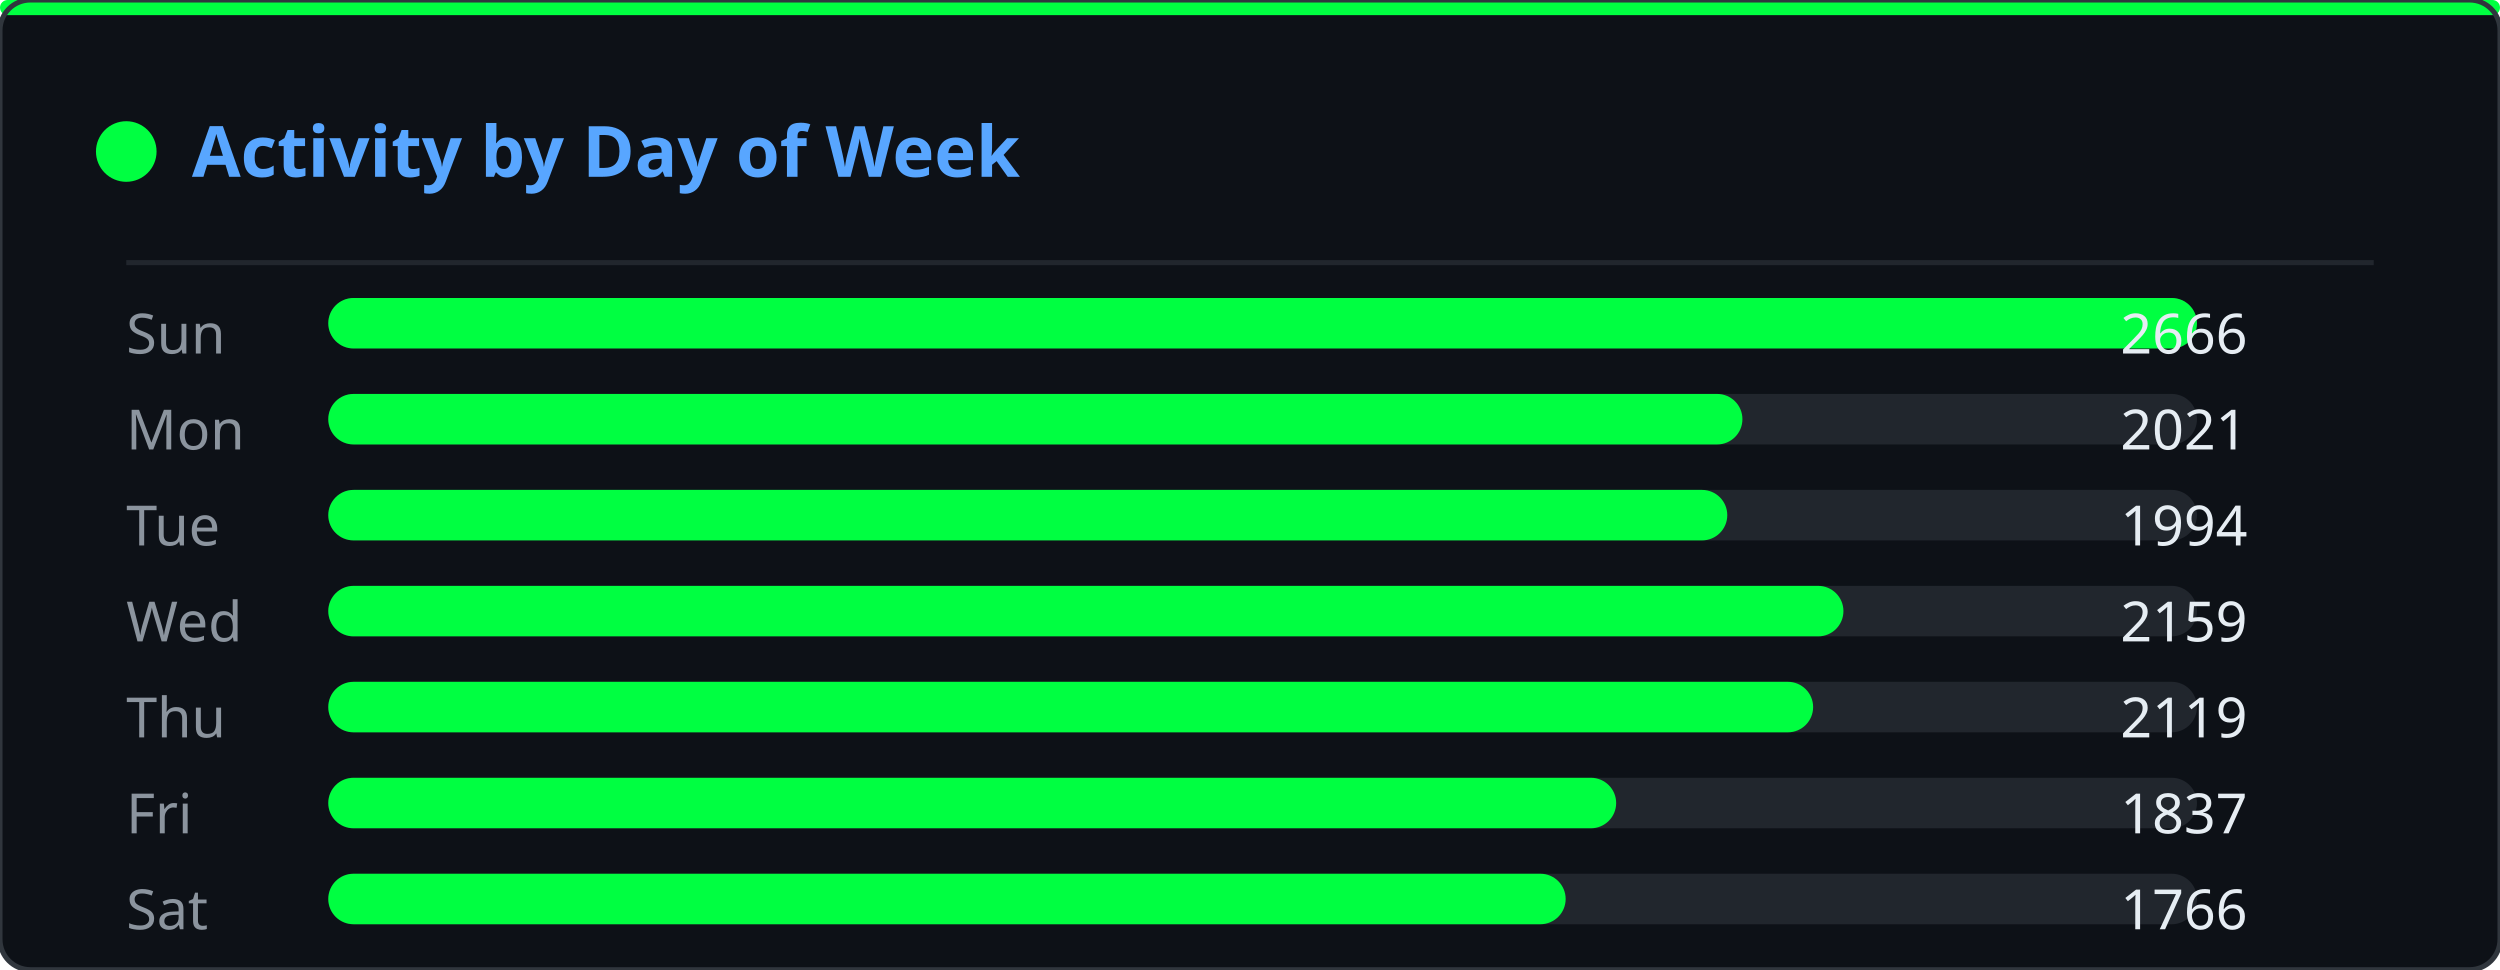
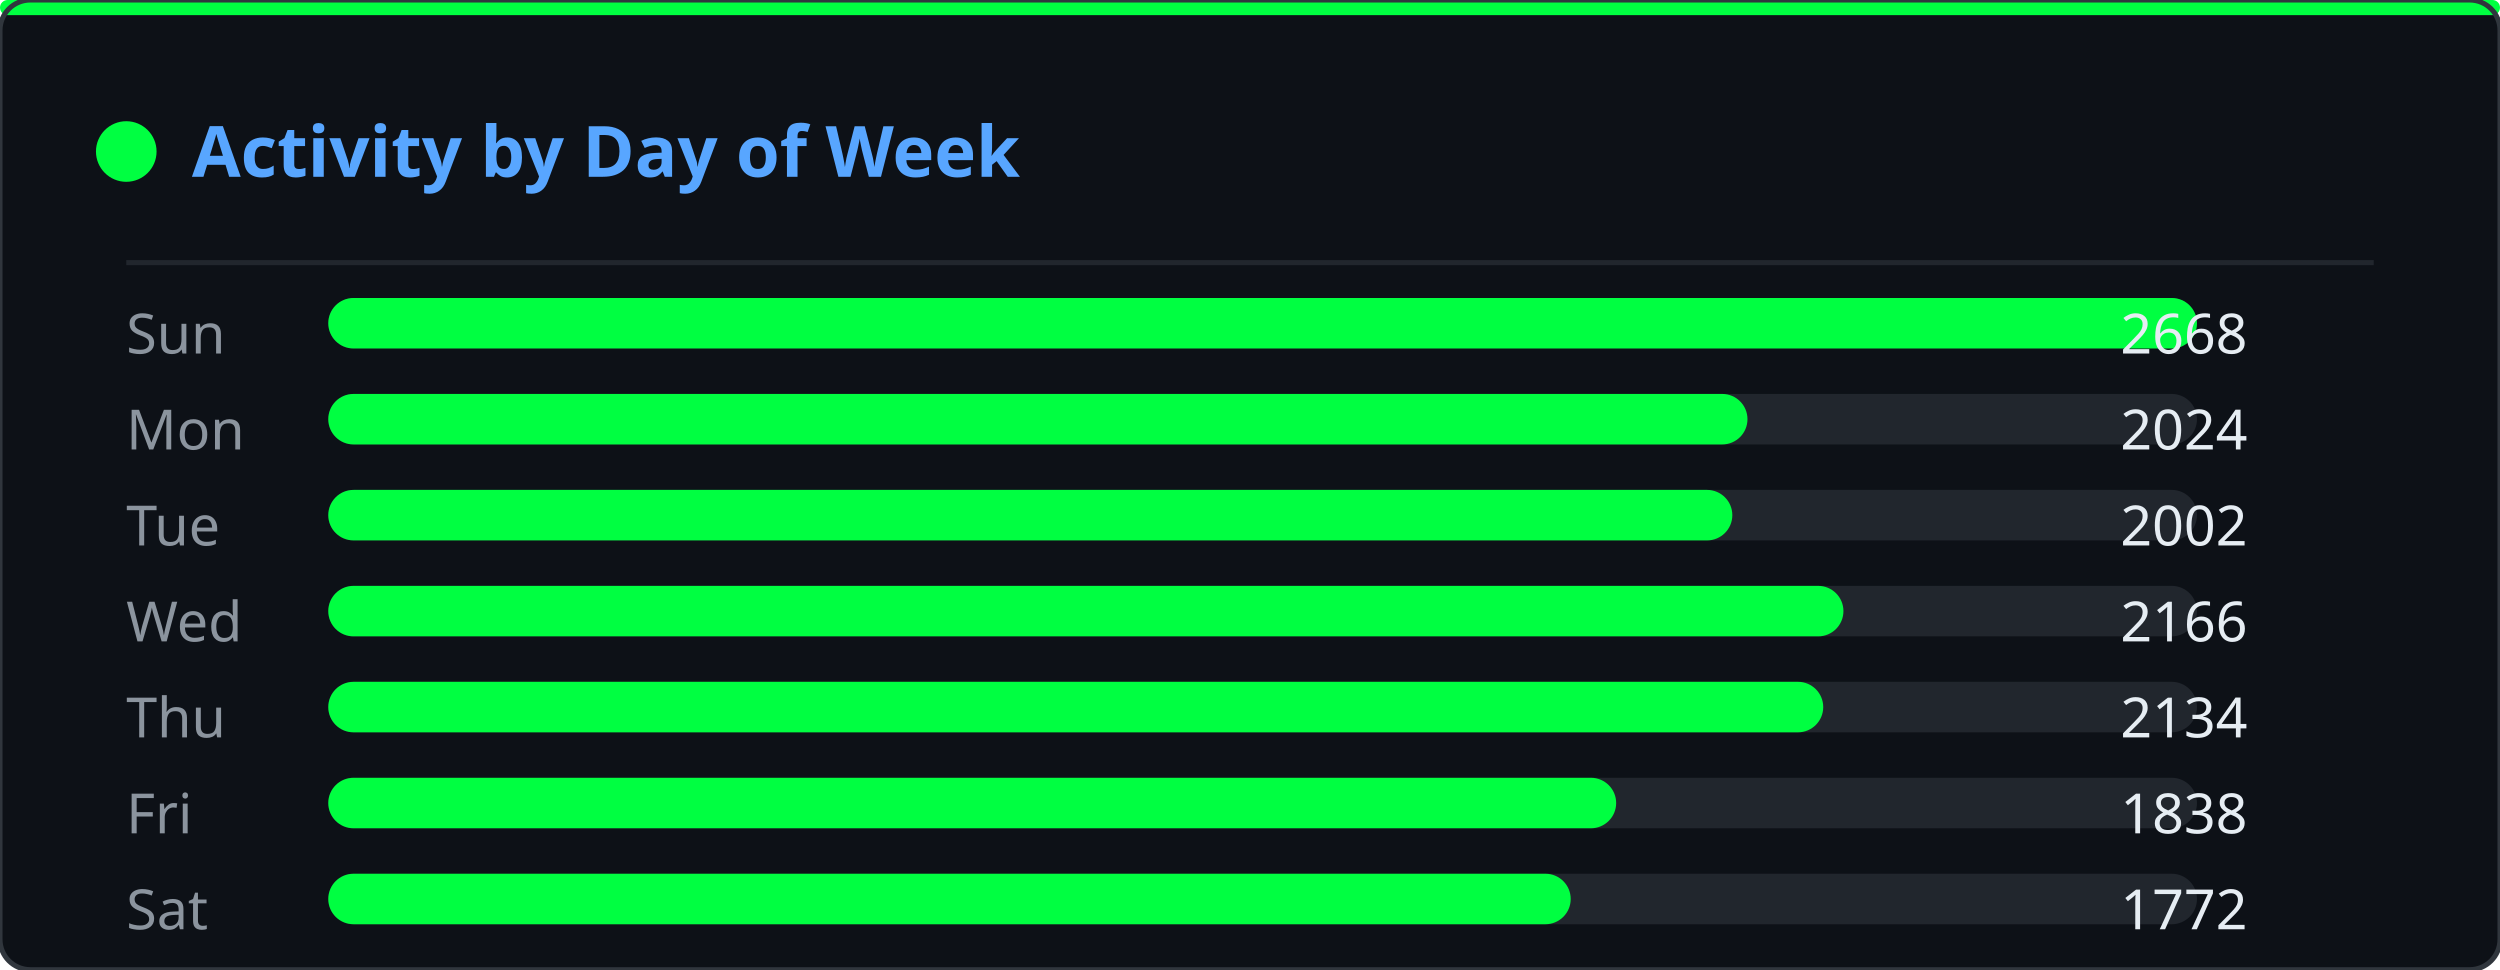
<svg xmlns="http://www.w3.org/2000/svg" width="495" height="192" viewBox="0 0 495 192">
  <defs>
    <clipPath id="ghm-clip">
      <rect width="495" height="192" rx="6" />
    </clipPath>
  </defs>
  <rect width="495" height="192" rx="6" fill="#0d1117" />
  <g clip-path="url(#ghm-clip)">
    <g opacity="0.22">
      <style>@keyframes ghm0{from{transform:translateY(-74px)}to{transform:translateY(206px)}}@keyframes ghm1{from{transform:translateY(-46px)}to{transform:translateY(206px)}}@keyframes ghm2{from{transform:translateY(-46px)}to{transform:translateY(206px)}}@keyframes ghm3{from{transform:translateY(-46px)}to{transform:translateY(206px)}}@keyframes ghm4{from{transform:translateY(-46px)}to{transform:translateY(206px)}}@keyframes ghm5{from{transform:translateY(-46px)}to{transform:translateY(206px)}}@keyframes ghm6{from{transform:translateY(-46px)}to{transform:translateY(206px)}}@keyframes ghm7{from{transform:translateY(-46px)}to{transform:translateY(206px)}}@keyframes ghm8{from{transform:translateY(-46px)}to{transform:translateY(206px)}}@keyframes ghm9{from{transform:translateY(-46px)}to{transform:translateY(206px)}}@keyframes ghm10{from{transform:translateY(-46px)}to{transform:translateY(206px)}}@keyframes ghm11{from{transform:translateY(-46px)}to{transform:translateY(206px)}}@keyframes ghm12{from{transform:translateY(-46px)}to{transform:translateY(206px)}}@keyframes ghm13{from{transform:translateY(-46px)}to{transform:translateY(206px)}}@keyframes ghm14{from{transform:translateY(-46px)}to{transform:translateY(206px)}}@keyframes ghm15{from{transform:translateY(-46px)}to{transform:translateY(206px)}}@keyframes ghm16{from{transform:translateY(-46px)}to{transform:translateY(206px)}}@keyframes ghm17{from{transform:translateY(-46px)}to{transform:translateY(206px)}}@keyframes ghm18{from{transform:translateY(-46px)}to{transform:translateY(206px)}}@keyframes ghm19{from{transform:translateY(-46px)}to{transform:translateY(206px)}}@keyframes ghm20{from{transform:translateY(-46px)}to{transform:translateY(206px)}}@keyframes ghm21{from{transform:translateY(-46px)}to{transform:translateY(206px)}}@keyframes ghm22{from{transform:translateY(-46px)}to{transform:translateY(206px)}}@keyframes ghm23{from{transform:translateY(-46px)}to{transform:translateY(206px)}}@keyframes ghm24{from{transform:translateY(-46px)}to{transform:translateY(206px)}}@keyframes ghm25{from{transform:translateY(-46px)}to{transform:translateY(206px)}}@keyframes ghm26{from{transform:translateY(-46px)}to{transform:translateY(206px)}}@keyframes ghm27{from{transform:translateY(-46px)}to{transform:translateY(206px)}}@keyframes ghm28{from{transform:translateY(-46px)}to{transform:translateY(206px)}}@keyframes ghm29{from{transform:translateY(-46px)}to{transform:translateY(206px)}}@keyframes ghm30{from{transform:translateY(-46px)}to{transform:translateY(206px)}}@keyframes ghm31{from{transform:translateY(-46px)}to{transform:translateY(206px)}}@keyframes ghm32{from{transform:translateY(-46px)}to{transform:translateY(206px)}}@keyframes ghm33{from{transform:translateY(-46px)}to{transform:translateY(206px)}}@keyframes ghm34{from{transform:translateY(-46px)}to{transform:translateY(206px)}}@keyframes ghm35{from{transform:translateY(-46px)}to{transform:translateY(206px)}}@keyframes ghm36{from{transform:translateY(-46px)}to{transform:translateY(206px)}}@keyframes ghm37{from{transform:translateY(-46px)}to{transform:translateY(206px)}}</style>
      <g style="animation:ghm0 1.57s linear infinite;animation-delay:-0.90s">
        <text x="51" y="0" font-family="monospace" font-size="12" fill="#00ff41">ﾇ</text>
        <text x="51" y="-14" font-family="monospace" font-size="12" fill="#00ff41" opacity="0.83">ｩ</text>
        <text x="51" y="-28" font-family="monospace" font-size="12" fill="#00ff41" opacity="0.67">ﾏ</text>
        <text x="51" y="-42" font-family="monospace" font-size="12" fill="#00ff41" opacity="0.50">ﾖ</text>
        <text x="51" y="-56" font-family="monospace" font-size="12" fill="#00ff41" opacity="0.33">ｶ</text>
        <text x="51" y="-70" font-family="monospace" font-size="12" fill="#00ff41" opacity="0.17">ﾇ</text>
      </g>
      <g style="animation:ghm1 2.57s linear infinite;animation-delay:-0.67s">
        <text x="56" y="0" font-family="monospace" font-size="12" fill="#00ff41">ﾀ</text>
        <text x="56" y="-14" font-family="monospace" font-size="12" fill="#00ff41" opacity="0.75">4</text>
        <text x="56" y="-28" font-family="monospace" font-size="12" fill="#00ff41" opacity="0.50">ｺ</text>
        <text x="56" y="-42" font-family="monospace" font-size="12" fill="#00ff41" opacity="0.25">ﾄ</text>
      </g>
      <g style="animation:ghm2 2.24s linear infinite;animation-delay:-0.15s">
        <text x="295" y="0" font-family="monospace" font-size="12" fill="#00ff41">ｳ</text>
        <text x="295" y="-14" font-family="monospace" font-size="12" fill="#00ff41" opacity="0.75">ﾁ</text>
        <text x="295" y="-28" font-family="monospace" font-size="12" fill="#00ff41" opacity="0.50">ｾ</text>
        <text x="295" y="-42" font-family="monospace" font-size="12" fill="#00ff41" opacity="0.25">ﾍ</text>
      </g>
      <g style="animation:ghm3 1.99s linear infinite;animation-delay:-0.92s">
        <text x="46" y="0" font-family="monospace" font-size="12" fill="#00ff41">ﾛ</text>
        <text x="46" y="-14" font-family="monospace" font-size="12" fill="#00ff41" opacity="0.75">ﾜ</text>
        <text x="46" y="-28" font-family="monospace" font-size="12" fill="#00ff41" opacity="0.50">ｪ</text>
        <text x="46" y="-42" font-family="monospace" font-size="12" fill="#00ff41" opacity="0.25">8</text>
      </g>
      <g style="animation:ghm4 1.84s linear infinite;animation-delay:-0.38s">
        <text x="43" y="0" font-family="monospace" font-size="12" fill="#00ff41">3</text>
        <text x="43" y="-14" font-family="monospace" font-size="12" fill="#00ff41" opacity="0.75">ﾃ</text>
        <text x="43" y="-28" font-family="monospace" font-size="12" fill="#00ff41" opacity="0.50">ﾋ</text>
        <text x="43" y="-42" font-family="monospace" font-size="12" fill="#00ff41" opacity="0.25">ﾓ</text>
      </g>
      <g style="animation:ghm5 2.70s linear infinite;animation-delay:-2.61s">
        <text x="28" y="0" font-family="monospace" font-size="12" fill="#00ff41">ｦ</text>
        <text x="28" y="-14" font-family="monospace" font-size="12" fill="#00ff41" opacity="0.75">ﾐ</text>
        <text x="28" y="-28" font-family="monospace" font-size="12" fill="#00ff41" opacity="0.50">9</text>
        <text x="28" y="-42" font-family="monospace" font-size="12" fill="#00ff41" opacity="0.25">9</text>
      </g>
      <g style="animation:ghm6 2.14s linear infinite;animation-delay:-1.62s">
        <text x="379" y="0" font-family="monospace" font-size="12" fill="#00ff41">ﾓ</text>
        <text x="379" y="-14" font-family="monospace" font-size="12" fill="#00ff41" opacity="0.75">ｵ</text>
        <text x="379" y="-28" font-family="monospace" font-size="12" fill="#00ff41" opacity="0.50">ﾈ</text>
        <text x="379" y="-42" font-family="monospace" font-size="12" fill="#00ff41" opacity="0.25">ｵ</text>
      </g>
      <g style="animation:ghm7 2.37s linear infinite;animation-delay:-1.35s">
        <text x="207" y="0" font-family="monospace" font-size="12" fill="#00ff41">ｶ</text>
        <text x="207" y="-14" font-family="monospace" font-size="12" fill="#00ff41" opacity="0.75">ﾁ</text>
        <text x="207" y="-28" font-family="monospace" font-size="12" fill="#00ff41" opacity="0.50">ｼ</text>
        <text x="207" y="-42" font-family="monospace" font-size="12" fill="#00ff41" opacity="0.25">6</text>
      </g>
      <g style="animation:ghm8 1.63s linear infinite;animation-delay:-0.55s">
        <text x="115" y="0" font-family="monospace" font-size="12" fill="#00ff41">ｫ</text>
        <text x="115" y="-14" font-family="monospace" font-size="12" fill="#00ff41" opacity="0.75">ﾝ</text>
        <text x="115" y="-28" font-family="monospace" font-size="12" fill="#00ff41" opacity="0.50">ﾈ</text>
        <text x="115" y="-42" font-family="monospace" font-size="12" fill="#00ff41" opacity="0.25">ﾉ</text>
      </g>
      <g style="animation:ghm9 2.35s linear infinite;animation-delay:-1.04s">
        <text x="377" y="0" font-family="monospace" font-size="12" fill="#00ff41">ｮ</text>
        <text x="377" y="-14" font-family="monospace" font-size="12" fill="#00ff41" opacity="0.75">ﾚ</text>
        <text x="377" y="-28" font-family="monospace" font-size="12" fill="#00ff41" opacity="0.50">ﾌ</text>
        <text x="377" y="-42" font-family="monospace" font-size="12" fill="#00ff41" opacity="0.25">ｴ</text>
      </g>
      <g style="animation:ghm10 1.87s linear infinite;animation-delay:-1.28s">
        <text x="122" y="0" font-family="monospace" font-size="12" fill="#00ff41">ﾃ</text>
        <text x="122" y="-14" font-family="monospace" font-size="12" fill="#00ff41" opacity="0.75">ﾎ</text>
        <text x="122" y="-28" font-family="monospace" font-size="12" fill="#00ff41" opacity="0.50">ﾎ</text>
        <text x="122" y="-42" font-family="monospace" font-size="12" fill="#00ff41" opacity="0.25">ﾖ</text>
      </g>
      <g style="animation:ghm11 3.13s linear infinite;animation-delay:-0.70s">
        <text x="440" y="0" font-family="monospace" font-size="12" fill="#00ff41">ｱ</text>
        <text x="440" y="-14" font-family="monospace" font-size="12" fill="#00ff41" opacity="0.75">ﾈ</text>
        <text x="440" y="-28" font-family="monospace" font-size="12" fill="#00ff41" opacity="0.50">ﾔ</text>
        <text x="440" y="-42" font-family="monospace" font-size="12" fill="#00ff41" opacity="0.25">ﾙ</text>
      </g>
      <g style="animation:ghm12 3.15s linear infinite;animation-delay:-2.99s">
        <text x="150" y="0" font-family="monospace" font-size="12" fill="#00ff41">ﾏ</text>
        <text x="150" y="-14" font-family="monospace" font-size="12" fill="#00ff41" opacity="0.75">ﾀ</text>
        <text x="150" y="-28" font-family="monospace" font-size="12" fill="#00ff41" opacity="0.50">ﾈ</text>
        <text x="150" y="-42" font-family="monospace" font-size="12" fill="#00ff41" opacity="0.25">ｺ</text>
      </g>
      <g style="animation:ghm13 2.21s linear infinite;animation-delay:-0.72s">
        <text x="183" y="0" font-family="monospace" font-size="12" fill="#00ff41">ﾐ</text>
        <text x="183" y="-14" font-family="monospace" font-size="12" fill="#00ff41" opacity="0.75">ｻ</text>
        <text x="183" y="-28" font-family="monospace" font-size="12" fill="#00ff41" opacity="0.50">1</text>
        <text x="183" y="-42" font-family="monospace" font-size="12" fill="#00ff41" opacity="0.25">ﾏ</text>
      </g>
      <g style="animation:ghm14 1.77s linear infinite;animation-delay:-1.04s">
        <text x="351" y="0" font-family="monospace" font-size="12" fill="#00ff41">ﾚ</text>
        <text x="351" y="-14" font-family="monospace" font-size="12" fill="#00ff41" opacity="0.75">0</text>
        <text x="351" y="-28" font-family="monospace" font-size="12" fill="#00ff41" opacity="0.50">ｵ</text>
        <text x="351" y="-42" font-family="monospace" font-size="12" fill="#00ff41" opacity="0.25">ﾂ</text>
      </g>
      <g style="animation:ghm15 2.15s linear infinite;animation-delay:-0.98s">
        <text x="176" y="0" font-family="monospace" font-size="12" fill="#00ff41">3</text>
        <text x="176" y="-14" font-family="monospace" font-size="12" fill="#00ff41" opacity="0.75">ﾝ</text>
        <text x="176" y="-28" font-family="monospace" font-size="12" fill="#00ff41" opacity="0.50">ﾅ</text>
        <text x="176" y="-42" font-family="monospace" font-size="12" fill="#00ff41" opacity="0.25">4</text>
      </g>
      <g style="animation:ghm16 3.18s linear infinite;animation-delay:-1.04s">
        <text x="116" y="0" font-family="monospace" font-size="12" fill="#00ff41">ﾁ</text>
        <text x="116" y="-14" font-family="monospace" font-size="12" fill="#00ff41" opacity="0.75">2</text>
        <text x="116" y="-28" font-family="monospace" font-size="12" fill="#00ff41" opacity="0.50">ｲ</text>
        <text x="116" y="-42" font-family="monospace" font-size="12" fill="#00ff41" opacity="0.25">3</text>
      </g>
      <g style="animation:ghm17 3.13s linear infinite;animation-delay:-1.82s">
        <text x="175" y="0" font-family="monospace" font-size="12" fill="#00ff41">ﾎ</text>
        <text x="175" y="-14" font-family="monospace" font-size="12" fill="#00ff41" opacity="0.75">ﾜ</text>
        <text x="175" y="-28" font-family="monospace" font-size="12" fill="#00ff41" opacity="0.50">ｸ</text>
        <text x="175" y="-42" font-family="monospace" font-size="12" fill="#00ff41" opacity="0.25">ｼ</text>
      </g>
      <g style="animation:ghm18 2.52s linear infinite;animation-delay:-1.46s">
        <text x="18" y="0" font-family="monospace" font-size="12" fill="#00ff41">ｷ</text>
        <text x="18" y="-14" font-family="monospace" font-size="12" fill="#00ff41" opacity="0.75">6</text>
        <text x="18" y="-28" font-family="monospace" font-size="12" fill="#00ff41" opacity="0.50">ｩ</text>
        <text x="18" y="-42" font-family="monospace" font-size="12" fill="#00ff41" opacity="0.25">ｸ</text>
      </g>
      <g style="animation:ghm19 1.94s linear infinite;animation-delay:-0.80s">
        <text x="444" y="0" font-family="monospace" font-size="12" fill="#00ff41">ｺ</text>
        <text x="444" y="-14" font-family="monospace" font-size="12" fill="#00ff41" opacity="0.75">ｶ</text>
        <text x="444" y="-28" font-family="monospace" font-size="12" fill="#00ff41" opacity="0.50">ｴ</text>
        <text x="444" y="-42" font-family="monospace" font-size="12" fill="#00ff41" opacity="0.25">ﾓ</text>
      </g>
      <g style="animation:ghm20 2.72s linear infinite;animation-delay:-0.41s">
        <text x="382" y="0" font-family="monospace" font-size="12" fill="#00ff41">3</text>
        <text x="382" y="-14" font-family="monospace" font-size="12" fill="#00ff41" opacity="0.75">ﾊ</text>
        <text x="382" y="-28" font-family="monospace" font-size="12" fill="#00ff41" opacity="0.50">ﾓ</text>
        <text x="382" y="-42" font-family="monospace" font-size="12" fill="#00ff41" opacity="0.25">ｪ</text>
      </g>
      <g style="animation:ghm21 1.65s linear infinite;animation-delay:-0.06s">
        <text x="205" y="0" font-family="monospace" font-size="12" fill="#00ff41">ﾛ</text>
        <text x="205" y="-14" font-family="monospace" font-size="12" fill="#00ff41" opacity="0.75">0</text>
        <text x="205" y="-28" font-family="monospace" font-size="12" fill="#00ff41" opacity="0.50">ﾝ</text>
        <text x="205" y="-42" font-family="monospace" font-size="12" fill="#00ff41" opacity="0.25">ﾘ</text>
      </g>
      <g style="animation:ghm22 1.88s linear infinite;animation-delay:-0.11s">
        <text x="261" y="0" font-family="monospace" font-size="12" fill="#00ff41">ｶ</text>
        <text x="261" y="-14" font-family="monospace" font-size="12" fill="#00ff41" opacity="0.75">ﾘ</text>
        <text x="261" y="-28" font-family="monospace" font-size="12" fill="#00ff41" opacity="0.50">4</text>
        <text x="261" y="-42" font-family="monospace" font-size="12" fill="#00ff41" opacity="0.25">ｹ</text>
      </g>
      <g style="animation:ghm23 1.72s linear infinite;animation-delay:-1.29s">
        <text x="74" y="0" font-family="monospace" font-size="12" fill="#00ff41">ﾖ</text>
        <text x="74" y="-14" font-family="monospace" font-size="12" fill="#00ff41" opacity="0.75">5</text>
        <text x="74" y="-28" font-family="monospace" font-size="12" fill="#00ff41" opacity="0.50">ｳ</text>
        <text x="74" y="-42" font-family="monospace" font-size="12" fill="#00ff41" opacity="0.25">ﾚ</text>
      </g>
      <g style="animation:ghm24 3.11s linear infinite;animation-delay:-1.97s">
        <text x="84" y="0" font-family="monospace" font-size="12" fill="#00ff41">1</text>
        <text x="84" y="-14" font-family="monospace" font-size="12" fill="#00ff41" opacity="0.75">0</text>
        <text x="84" y="-28" font-family="monospace" font-size="12" fill="#00ff41" opacity="0.50">ﾘ</text>
        <text x="84" y="-42" font-family="monospace" font-size="12" fill="#00ff41" opacity="0.25">7</text>
      </g>
      <g style="animation:ghm25 2.23s linear infinite;animation-delay:-0.66s">
        <text x="245" y="0" font-family="monospace" font-size="12" fill="#00ff41">ｿ</text>
        <text x="245" y="-14" font-family="monospace" font-size="12" fill="#00ff41" opacity="0.75">ﾒ</text>
        <text x="245" y="-28" font-family="monospace" font-size="12" fill="#00ff41" opacity="0.50">ｨ</text>
        <text x="245" y="-42" font-family="monospace" font-size="12" fill="#00ff41" opacity="0.25">ｻ</text>
      </g>
      <g style="animation:ghm26 3.20s linear infinite;animation-delay:-1.89s">
        <text x="163" y="0" font-family="monospace" font-size="12" fill="#00ff41">5</text>
        <text x="163" y="-14" font-family="monospace" font-size="12" fill="#00ff41" opacity="0.75">ﾕ</text>
        <text x="163" y="-28" font-family="monospace" font-size="12" fill="#00ff41" opacity="0.50">ﾌ</text>
        <text x="163" y="-42" font-family="monospace" font-size="12" fill="#00ff41" opacity="0.25">ﾌ</text>
      </g>
      <g style="animation:ghm27 2.84s linear infinite;animation-delay:-0.59s">
        <text x="444" y="0" font-family="monospace" font-size="12" fill="#00ff41">ｱ</text>
        <text x="444" y="-14" font-family="monospace" font-size="12" fill="#00ff41" opacity="0.75">ｪ</text>
        <text x="444" y="-28" font-family="monospace" font-size="12" fill="#00ff41" opacity="0.50">0</text>
        <text x="444" y="-42" font-family="monospace" font-size="12" fill="#00ff41" opacity="0.25">3</text>
      </g>
      <g style="animation:ghm28 3.04s linear infinite;animation-delay:-0.90s">
        <text x="416" y="0" font-family="monospace" font-size="12" fill="#00ff41">ﾖ</text>
        <text x="416" y="-14" font-family="monospace" font-size="12" fill="#00ff41" opacity="0.75">ｹ</text>
        <text x="416" y="-28" font-family="monospace" font-size="12" fill="#00ff41" opacity="0.50">ﾛ</text>
        <text x="416" y="-42" font-family="monospace" font-size="12" fill="#00ff41" opacity="0.25">ﾝ</text>
      </g>
      <g style="animation:ghm29 3.08s linear infinite;animation-delay:-2.24s">
        <text x="71" y="0" font-family="monospace" font-size="12" fill="#00ff41">ｳ</text>
        <text x="71" y="-14" font-family="monospace" font-size="12" fill="#00ff41" opacity="0.75">4</text>
        <text x="71" y="-28" font-family="monospace" font-size="12" fill="#00ff41" opacity="0.50">ﾒ</text>
        <text x="71" y="-42" font-family="monospace" font-size="12" fill="#00ff41" opacity="0.25">ｾ</text>
      </g>
      <g style="animation:ghm30 1.64s linear infinite;animation-delay:-1.17s">
        <text x="311" y="0" font-family="monospace" font-size="12" fill="#00ff41">ﾒ</text>
        <text x="311" y="-14" font-family="monospace" font-size="12" fill="#00ff41" opacity="0.75">ﾙ</text>
        <text x="311" y="-28" font-family="monospace" font-size="12" fill="#00ff41" opacity="0.50">ｵ</text>
        <text x="311" y="-42" font-family="monospace" font-size="12" fill="#00ff41" opacity="0.25">ﾓ</text>
      </g>
      <g style="animation:ghm31 2.93s linear infinite;animation-delay:-2.38s">
        <text x="360" y="0" font-family="monospace" font-size="12" fill="#00ff41">ﾖ</text>
        <text x="360" y="-14" font-family="monospace" font-size="12" fill="#00ff41" opacity="0.75">9</text>
        <text x="360" y="-28" font-family="monospace" font-size="12" fill="#00ff41" opacity="0.50">9</text>
        <text x="360" y="-42" font-family="monospace" font-size="12" fill="#00ff41" opacity="0.25">ｾ</text>
      </g>
      <g style="animation:ghm32 2.81s linear infinite;animation-delay:-1.81s">
        <text x="142" y="0" font-family="monospace" font-size="12" fill="#00ff41">ｳ</text>
        <text x="142" y="-14" font-family="monospace" font-size="12" fill="#00ff41" opacity="0.75">ﾊ</text>
        <text x="142" y="-28" font-family="monospace" font-size="12" fill="#00ff41" opacity="0.50">ｺ</text>
        <text x="142" y="-42" font-family="monospace" font-size="12" fill="#00ff41" opacity="0.25">ｺ</text>
      </g>
      <g style="animation:ghm33 3.12s linear infinite;animation-delay:-1.67s">
        <text x="25" y="0" font-family="monospace" font-size="12" fill="#00ff41">ｽ</text>
        <text x="25" y="-14" font-family="monospace" font-size="12" fill="#00ff41" opacity="0.75">1</text>
        <text x="25" y="-28" font-family="monospace" font-size="12" fill="#00ff41" opacity="0.50">ﾄ</text>
        <text x="25" y="-42" font-family="monospace" font-size="12" fill="#00ff41" opacity="0.25">ﾅ</text>
      </g>
      <g style="animation:ghm34 2.99s linear infinite;animation-delay:-0.61s">
        <text x="242" y="0" font-family="monospace" font-size="12" fill="#00ff41">ﾜ</text>
        <text x="242" y="-14" font-family="monospace" font-size="12" fill="#00ff41" opacity="0.75">ｶ</text>
        <text x="242" y="-28" font-family="monospace" font-size="12" fill="#00ff41" opacity="0.50">ｬ</text>
        <text x="242" y="-42" font-family="monospace" font-size="12" fill="#00ff41" opacity="0.25">ｴ</text>
      </g>
      <g style="animation:ghm35 2.78s linear infinite;animation-delay:-2.63s">
        <text x="245" y="0" font-family="monospace" font-size="12" fill="#00ff41">ﾚ</text>
        <text x="245" y="-14" font-family="monospace" font-size="12" fill="#00ff41" opacity="0.75">ﾇ</text>
        <text x="245" y="-28" font-family="monospace" font-size="12" fill="#00ff41" opacity="0.50">ｺ</text>
        <text x="245" y="-42" font-family="monospace" font-size="12" fill="#00ff41" opacity="0.25">ｧ</text>
      </g>
      <g style="animation:ghm36 3.07s linear infinite;animation-delay:-1.25s">
        <text x="387" y="0" font-family="monospace" font-size="12" fill="#00ff41">ｸ</text>
        <text x="387" y="-14" font-family="monospace" font-size="12" fill="#00ff41" opacity="0.75">ｳ</text>
        <text x="387" y="-28" font-family="monospace" font-size="12" fill="#00ff41" opacity="0.50">ｯ</text>
        <text x="387" y="-42" font-family="monospace" font-size="12" fill="#00ff41" opacity="0.25">0</text>
      </g>
      <g style="animation:ghm37 2.26s linear infinite;animation-delay:-1.19s">
        <text x="456" y="0" font-family="monospace" font-size="12" fill="#00ff41">ｨ</text>
        <text x="456" y="-14" font-family="monospace" font-size="12" fill="#00ff41" opacity="0.75">ｱ</text>
        <text x="456" y="-28" font-family="monospace" font-size="12" fill="#00ff41" opacity="0.50">ﾓ</text>
        <text x="456" y="-42" font-family="monospace" font-size="12" fill="#00ff41" opacity="0.25">1</text>
      </g>
    </g>
  </g>
  <rect width="495" height="3" rx="1.5" fill="#00ff41" />
  <rect width="495" height="192" rx="6" fill="none" stroke="#30363d" stroke-width="1" />
  <circle cx="25" cy="30" r="6" fill="#00ff41" />
  <text x="38" y="35" font-family="'Segoe UI',Ubuntu,sans-serif" font-size="14" font-weight="600" fill="#58a6ff">Activity by Day of Week</text>
  <line x1="25" y1="52" x2="470" y2="52" stroke="#21262d" stroke-width="1" />
  <text x="25" y="70" font-family="'Segoe UI',Ubuntu,sans-serif" font-size="11" fill="#8b949e">Sun</text>
  <rect x="65" y="59" width="370" height="10" rx="5" fill="#21262d" />
  <rect x="65" y="59" width="370" height="10" rx="5" fill="#00ff41" />
-   <text x="445" y="70" text-anchor="end" font-family="'Segoe UI',Ubuntu,sans-serif" font-size="11" fill="#e6edf3">2666</text>
+   <text x="445" y="70" text-anchor="end" font-family="'Segoe UI',Ubuntu,sans-serif" font-size="11" fill="#e6edf3">2668</text>
  <text x="25" y="89" font-family="'Segoe UI',Ubuntu,sans-serif" font-size="11" fill="#8b949e">Mon</text>
  <rect x="65" y="78" width="370" height="10" rx="5" fill="#21262d" />
-   <rect x="65" y="78" width="280" height="10" rx="5" fill="#00ff41" />
-   <text x="445" y="89" text-anchor="end" font-family="'Segoe UI',Ubuntu,sans-serif" font-size="11" fill="#e6edf3">2021</text>
+   <rect x="65" y="78" width="281" height="10" rx="5" fill="#00ff41" />
+   <text x="445" y="89" text-anchor="end" font-family="'Segoe UI',Ubuntu,sans-serif" font-size="11" fill="#e6edf3">2024</text>
  <text x="25" y="108" font-family="'Segoe UI',Ubuntu,sans-serif" font-size="11" fill="#8b949e">Tue</text>
  <rect x="65" y="97" width="370" height="10" rx="5" fill="#21262d" />
-   <rect x="65" y="97" width="277" height="10" rx="5" fill="#00ff41" />
-   <text x="445" y="108" text-anchor="end" font-family="'Segoe UI',Ubuntu,sans-serif" font-size="11" fill="#e6edf3">1994</text>
+   <rect x="65" y="97" width="278" height="10" rx="5" fill="#00ff41" />
+   <text x="445" y="108" text-anchor="end" font-family="'Segoe UI',Ubuntu,sans-serif" font-size="11" fill="#e6edf3">2002</text>
  <text x="25" y="127" font-family="'Segoe UI',Ubuntu,sans-serif" font-size="11" fill="#8b949e">Wed</text>
  <rect x="65" y="116" width="370" height="10" rx="5" fill="#21262d" />
  <rect x="65" y="116" width="300" height="10" rx="5" fill="#00ff41" />
-   <text x="445" y="127" text-anchor="end" font-family="'Segoe UI',Ubuntu,sans-serif" font-size="11" fill="#e6edf3">2159</text>
+   <text x="445" y="127" text-anchor="end" font-family="'Segoe UI',Ubuntu,sans-serif" font-size="11" fill="#e6edf3">2166</text>
  <text x="25" y="146" font-family="'Segoe UI',Ubuntu,sans-serif" font-size="11" fill="#8b949e">Thu</text>
  <rect x="65" y="135" width="370" height="10" rx="5" fill="#21262d" />
-   <rect x="65" y="135" width="294" height="10" rx="5" fill="#00ff41" />
-   <text x="445" y="146" text-anchor="end" font-family="'Segoe UI',Ubuntu,sans-serif" font-size="11" fill="#e6edf3">2119</text>
+   <rect x="65" y="135" width="296" height="10" rx="5" fill="#00ff41" />
+   <text x="445" y="146" text-anchor="end" font-family="'Segoe UI',Ubuntu,sans-serif" font-size="11" fill="#e6edf3">2134</text>
  <text x="25" y="165" font-family="'Segoe UI',Ubuntu,sans-serif" font-size="11" fill="#8b949e">Fri</text>
  <rect x="65" y="154" width="370" height="10" rx="5" fill="#21262d" />
  <rect x="65" y="154" width="255" height="10" rx="5" fill="#00ff41" />
-   <text x="445" y="165" text-anchor="end" font-family="'Segoe UI',Ubuntu,sans-serif" font-size="11" fill="#e6edf3">1837</text>
+   <text x="445" y="165" text-anchor="end" font-family="'Segoe UI',Ubuntu,sans-serif" font-size="11" fill="#e6edf3">1838</text>
  <text x="25" y="184" font-family="'Segoe UI',Ubuntu,sans-serif" font-size="11" fill="#8b949e">Sat</text>
  <rect x="65" y="173" width="370" height="10" rx="5" fill="#21262d" />
-   <rect x="65" y="173" width="245" height="10" rx="5" fill="#00ff41" />
-   <text x="445" y="184" text-anchor="end" font-family="'Segoe UI',Ubuntu,sans-serif" font-size="11" fill="#e6edf3">1766</text>
+   <rect x="65" y="173" width="246" height="10" rx="5" fill="#00ff41" />
+   <text x="445" y="184" text-anchor="end" font-family="'Segoe UI',Ubuntu,sans-serif" font-size="11" fill="#e6edf3">1772</text>
</svg>
